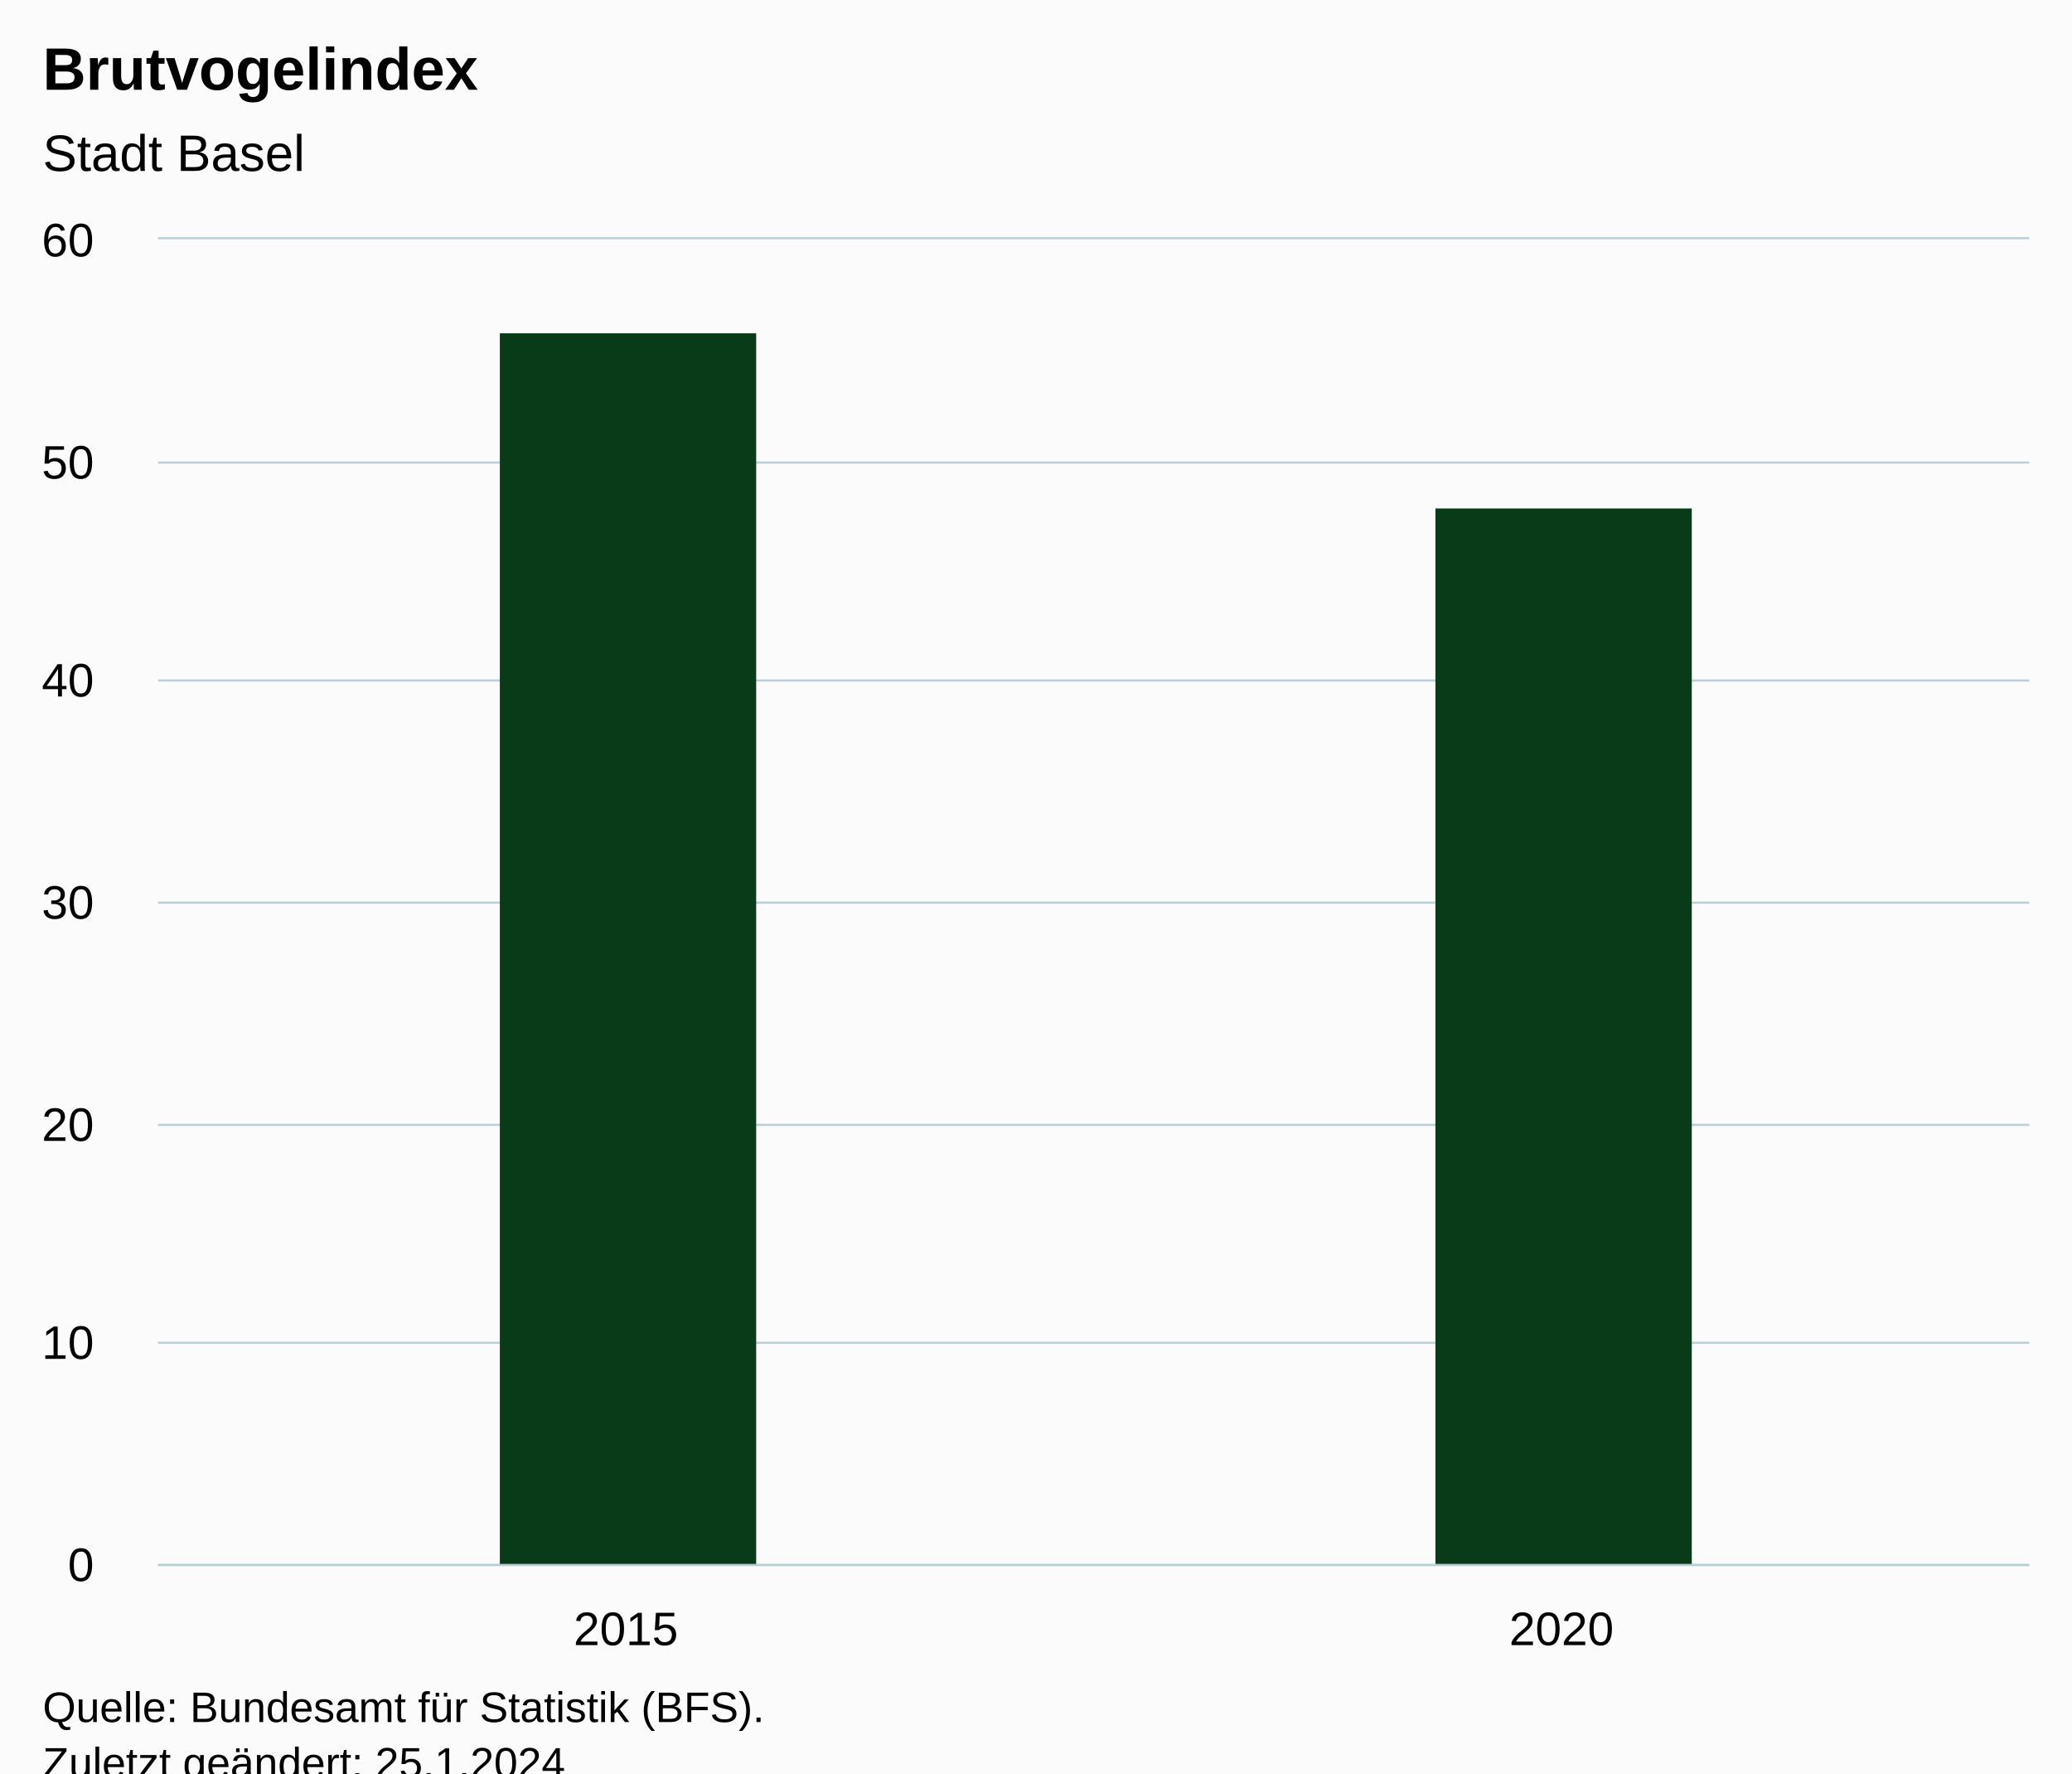
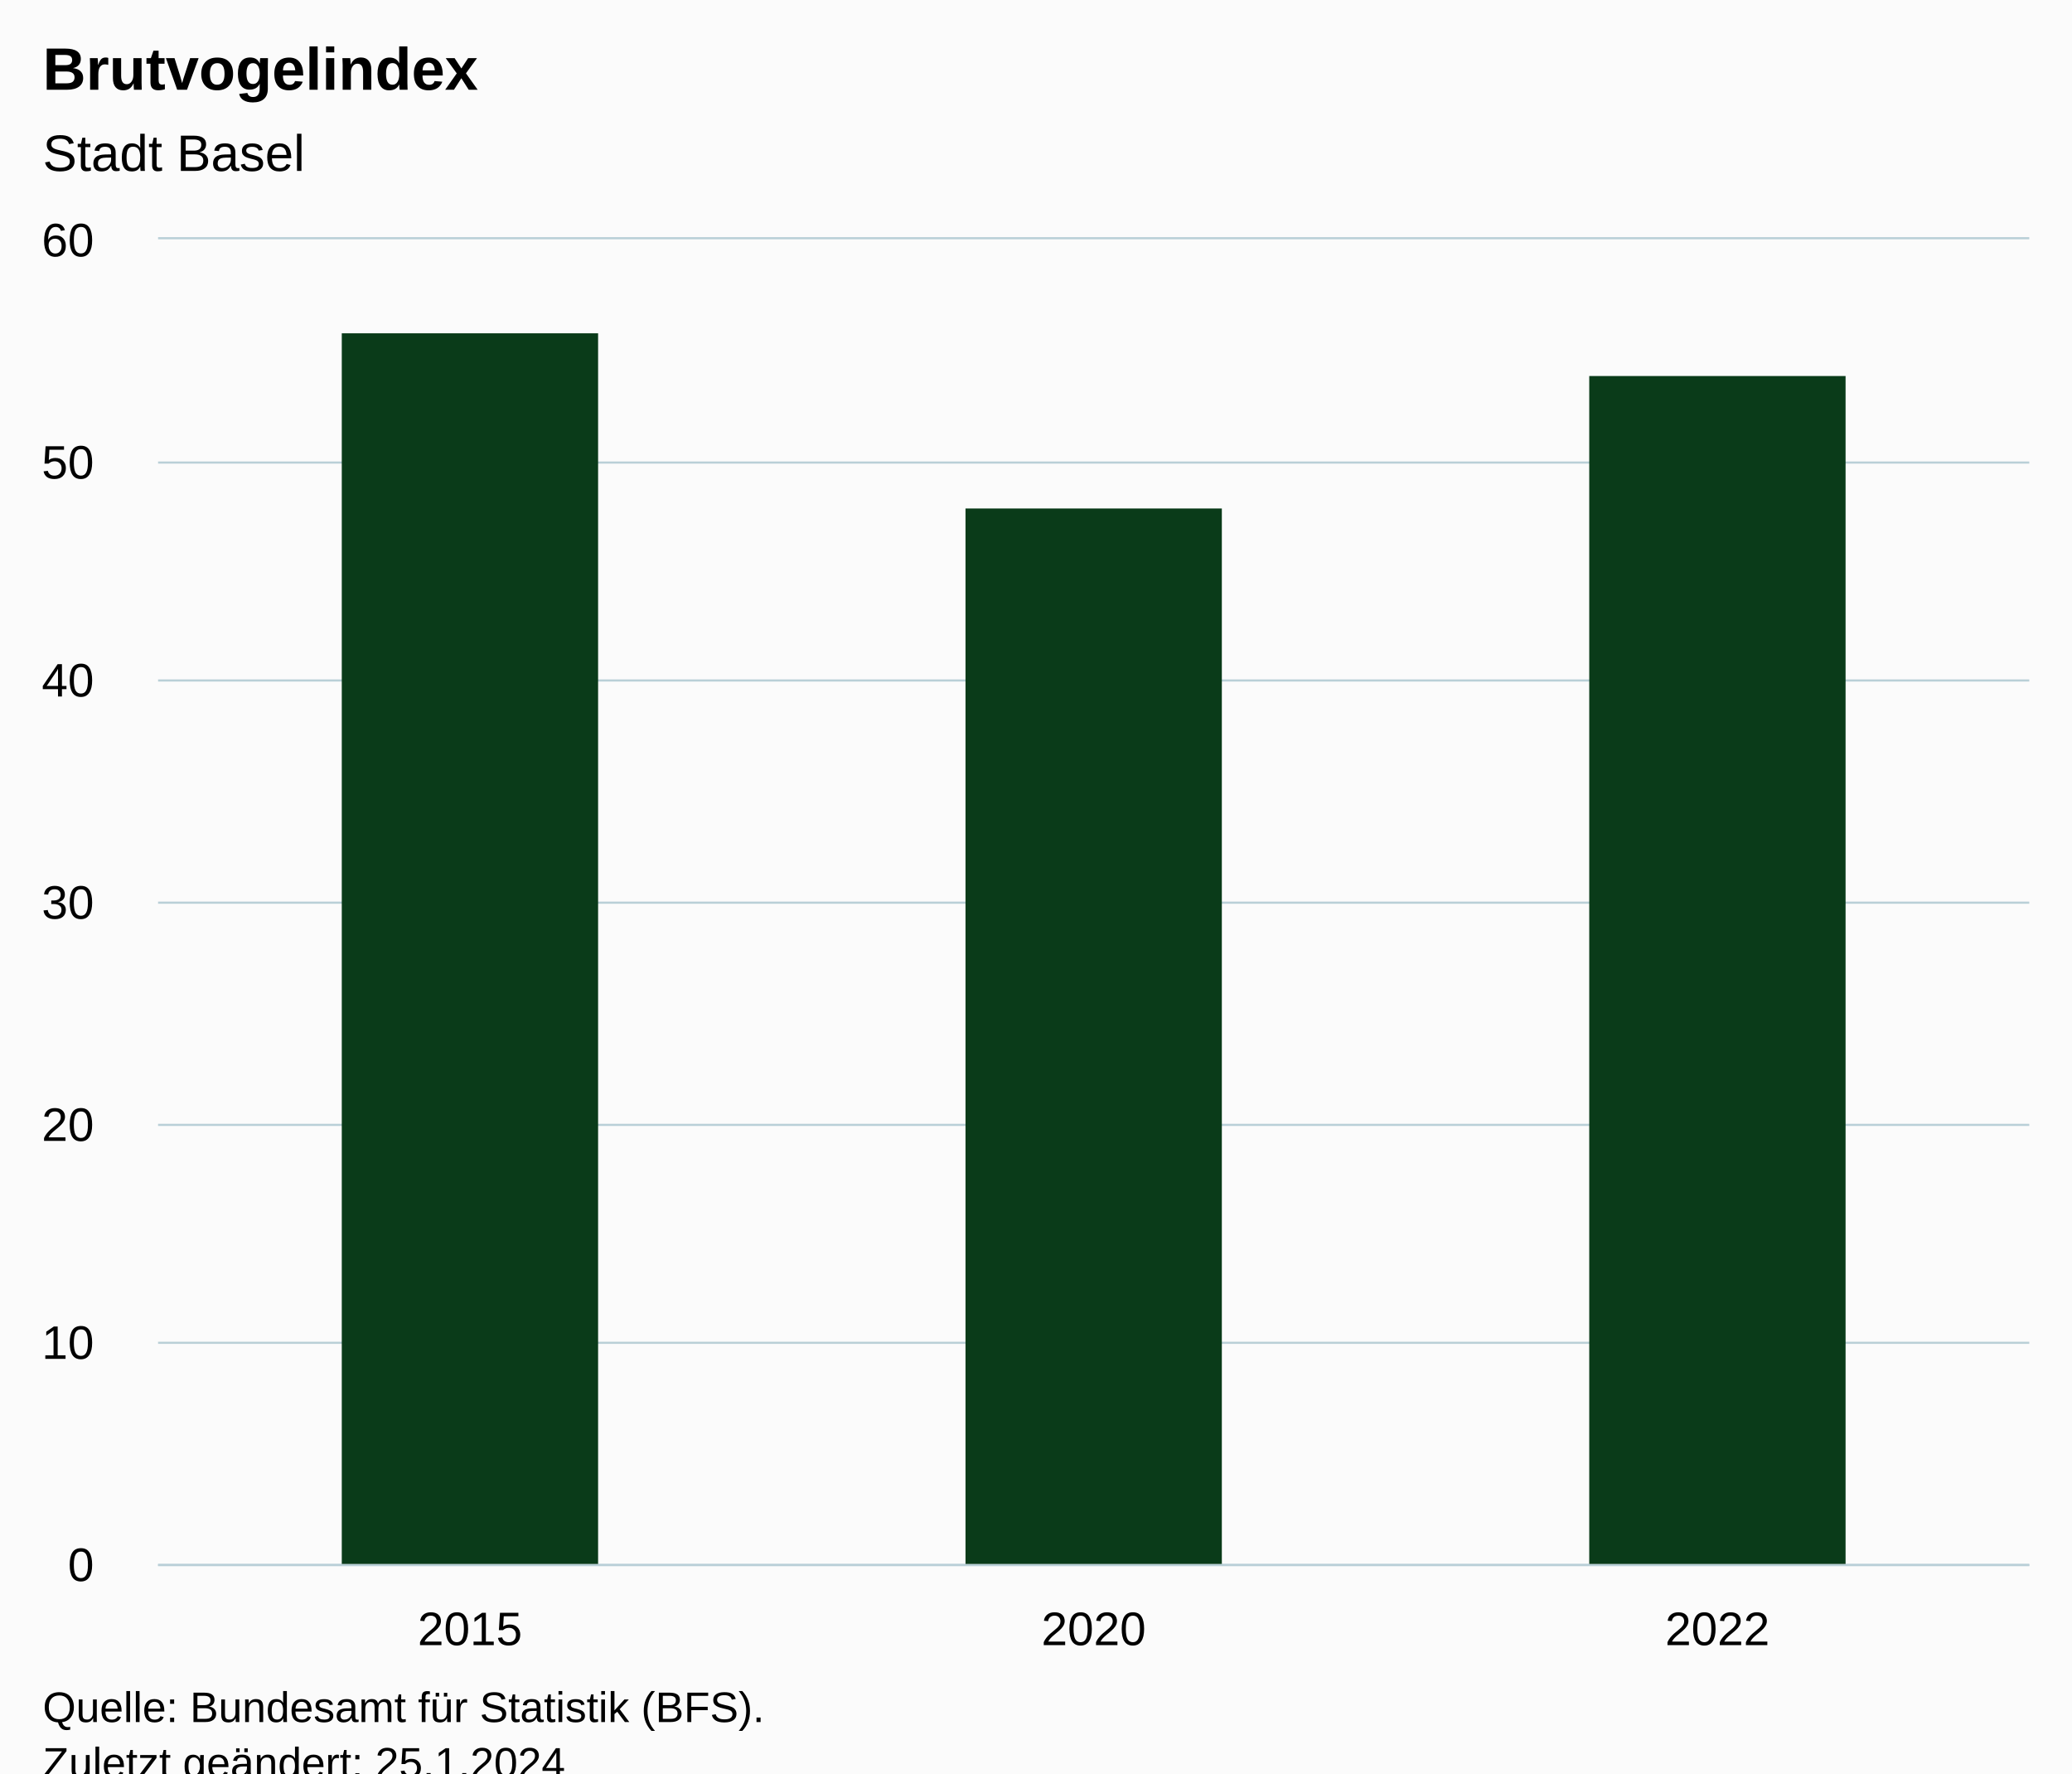
<svg xmlns="http://www.w3.org/2000/svg" version="1.1" class="highcharts-root" style="font-family:Arial;font-size:12px;" viewBox="0 0 485 415">
  <defs>
-     <clipPath id="highcharts-di6qzm4-9-">
+     <clipPath id="highcharts-2yl1zmf-10-">
      <rect x="0" y="0" width="438" height="310" fill="none" />
    </clipPath>
-     <clipPath id="highcharts-di6qzm4-12-">
+     <clipPath id="highcharts-2yl1zmf-14-">
      <rect x="0" y="0" width="438" height="310" fill="none" />
    </clipPath>
-     <clipPath id="highcharts-di6qzm4-13-">
+     <clipPath id="highcharts-2yl1zmf-15-">
      <rect x="37" y="56" width="438" height="310" fill="none" />
    </clipPath>
  </defs>
  <rect fill="#fbfbfb" class="highcharts-background" x="0" y="0" width="485" height="428" rx="0" ry="0" />
  <rect fill="none" class="highcharts-plot-background" x="37" y="56" width="438" height="310" />
  <g class="highcharts-pane-group" data-z-index="0" />
  <g class="highcharts-grid highcharts-xaxis-grid" data-z-index="1">
-     <path fill="none" data-z-index="1" class="highcharts-grid-line" d="M 255.5 56 L 255.5 366" opacity="1" />
+     <path fill="none" data-z-index="1" class="highcharts-grid-line" d="M 182.5 56 L 182.5 366" opacity="1" />
+     <path fill="none" data-z-index="1" class="highcharts-grid-line" d="M 328.5 56 L 328.5 366" opacity="1" />
    <path fill="none" data-z-index="1" class="highcharts-grid-line" d="M 474.5 56 L 474.5 366" opacity="1" />
    <path fill="none" data-z-index="1" class="highcharts-grid-line" d="M 36.5 56 L 36.5 366" opacity="1" />
  </g>
  <g class="highcharts-grid highcharts-yaxis-grid" data-z-index="1">
    <path fill="none" stroke="#B9CFD7" stroke-width="0.5" data-z-index="1" class="highcharts-grid-line" d="M 37 366.25 L 475 366.25" opacity="1" />
    <path fill="none" stroke="#B9CFD7" stroke-width="0.5" data-z-index="1" class="highcharts-grid-line" d="M 37 314.25 L 475 314.25" opacity="1" />
    <path fill="none" stroke="#B9CFD7" stroke-width="0.5" data-z-index="1" class="highcharts-grid-line" d="M 37 263.25 L 475 263.25" opacity="1" />
    <path fill="none" stroke="#B9CFD7" stroke-width="0.5" data-z-index="1" class="highcharts-grid-line" d="M 37 211.25 L 475 211.25" opacity="1" />
    <path fill="none" stroke="#B9CFD7" stroke-width="0.5" data-z-index="1" class="highcharts-grid-line" d="M 37 159.25 L 475 159.25" opacity="1" />
    <path fill="none" stroke="#B9CFD7" stroke-width="0.5" data-z-index="1" class="highcharts-grid-line" d="M 37 108.25 L 475 108.25" opacity="1" />
    <path fill="none" stroke="#B9CFD7" stroke-width="0.5" data-z-index="1" class="highcharts-grid-line" d="M 37 55.75 L 475 55.75" opacity="1" />
  </g>
  <rect fill="none" class="highcharts-plot-border" data-z-index="1" x="37" y="56" width="438" height="310" />
  <g class="highcharts-axis highcharts-xaxis" data-z-index="2">
    <path fill="none" class="highcharts-axis-line" stroke="#B9CFD7" stroke-width="0.5" data-z-index="7" d="M 37 366.25 L 475 366.25" />
  </g>
  <g class="highcharts-axis highcharts-yaxis" data-z-index="2">
    <path fill="none" class="highcharts-axis-line" data-z-index="7" d="M 37 56 L 37 366" />
  </g>
  <g class="highcharts-series-group" data-z-index="3">
-     <g class="highcharts-series highcharts-series-0 highcharts-column-series" data-z-index="0.1" opacity="1" transform="translate(37,56) scale(1 1)" clip-path="url(#highcharts-di6qzm4-12-)">
-       <rect x="80" y="22" width="60" height="289" fill="#0A3B19" opacity="1" class="highcharts-point" />
-       <rect x="299" y="63" width="60" height="248" fill="#0A3B19" opacity="1" class="highcharts-point" />
+     <g class="highcharts-series highcharts-series-0 highcharts-column-series" data-z-index="0.1" opacity="1" transform="translate(37,56) scale(1 1)" clip-path="url(#highcharts-2yl1zmf-14-)">
+       <rect x="43" y="22" width="60" height="289" fill="#0A3B19" opacity="1" class="highcharts-point" />
+       <rect x="189" y="63" width="60" height="248" fill="#0A3B19" opacity="1" class="highcharts-point" />
+       <rect x="335" y="32" width="60" height="279" fill="#0A3B19" opacity="1" class="highcharts-point" />
    </g>
    <g class="highcharts-markers highcharts-series-0 highcharts-column-series" data-z-index="0.1" opacity="1" transform="translate(37,56) scale(1 1)" clip-path="none" />
  </g>
  <text x="10" text-anchor="start" class="highcharts-title" data-z-index="4" style="color:#000000;font-size:14px;font-weight:bold;fill:#000000;" y="21">
    <tspan>Brutvogelindex</tspan>
  </text>
  <text x="10" text-anchor="start" class="highcharts-subtitle" data-z-index="4" style="color:#000000;font-size:12px;font-weight:normal;fill:#000000;" y="40">
    <tspan>Stadt Basel</tspan>
  </text>
  <text x="10" text-anchor="start" class="highcharts-caption" data-z-index="4" style="color:#666666;fill:#666666;" y="400" />
  <g class="highcharts-axis-labels highcharts-xaxis-labels" data-z-index="7">
-     <text x="146.5" style="color:#000000;cursor:default;font-size:11px;fill:#000000;" text-anchor="middle" transform="translate(0,0)" y="385" opacity="1">2015</text>
-     <text x="365.5" style="color:#000000;cursor:default;font-size:11px;fill:#000000;" text-anchor="middle" transform="translate(0,0)" y="385" opacity="1">2020</text>
+     <text x="110" style="color:#000000;cursor:default;font-size:11px;fill:#000000;" text-anchor="middle" transform="translate(0,0)" y="385" opacity="1">2015</text>
+     <text x="256" style="color:#000000;cursor:default;font-size:11px;fill:#000000;" text-anchor="middle" transform="translate(0,0)" y="385" opacity="1">2020</text>
+     <text x="402" style="color:#000000;cursor:default;font-size:11px;fill:#000000;" text-anchor="middle" transform="translate(0,0)" y="385" opacity="1">2022</text>
  </g>
  <g class="highcharts-axis-labels highcharts-yaxis-labels" data-z-index="7">
    <text x="22" style="color:#000000;cursor:default;font-size:11px;fill:#000000;" text-anchor="end" transform="translate(0,0)" y="370" opacity="1">0</text>
    <text x="22" style="color:#000000;cursor:default;font-size:11px;fill:#000000;" text-anchor="end" transform="translate(0,0)" y="318" opacity="1">10</text>
    <text x="22" style="color:#000000;cursor:default;font-size:11px;fill:#000000;" text-anchor="end" transform="translate(0,0)" y="267" opacity="1">20</text>
    <text x="22" style="color:#000000;cursor:default;font-size:11px;fill:#000000;" text-anchor="end" transform="translate(0,0)" y="215" opacity="1">30</text>
    <text x="22" style="color:#000000;cursor:default;font-size:11px;fill:#000000;" text-anchor="end" transform="translate(0,0)" y="163" opacity="1">40</text>
    <text x="22" style="color:#000000;cursor:default;font-size:11px;fill:#000000;" text-anchor="end" transform="translate(0,0)" y="112" opacity="1">50</text>
    <text x="22" style="color:#000000;cursor:default;font-size:11px;fill:#000000;" text-anchor="end" transform="translate(0,0)" y="60" opacity="1">60</text>
  </g>
  <text x="10" class="highcharts-credits" text-anchor="start" data-z-index="8" style="cursor:default;color:#000000;font-size:10px;fill:#000000;" y="403">
    <tspan>Quelle: Bundesamt für Statistik (BFS).</tspan>
    <tspan x="10" dy="13">Zuletzt geändert: 25.1.2024</tspan>
  </text>
-   <g class="highcharts-control-points" data-z-index="99" clip-path="url(#highcharts-di6qzm4-13-)" />
+   <g class="highcharts-control-points" data-z-index="99" clip-path="url(#highcharts-2yl1zmf-15-)" />
</svg>
